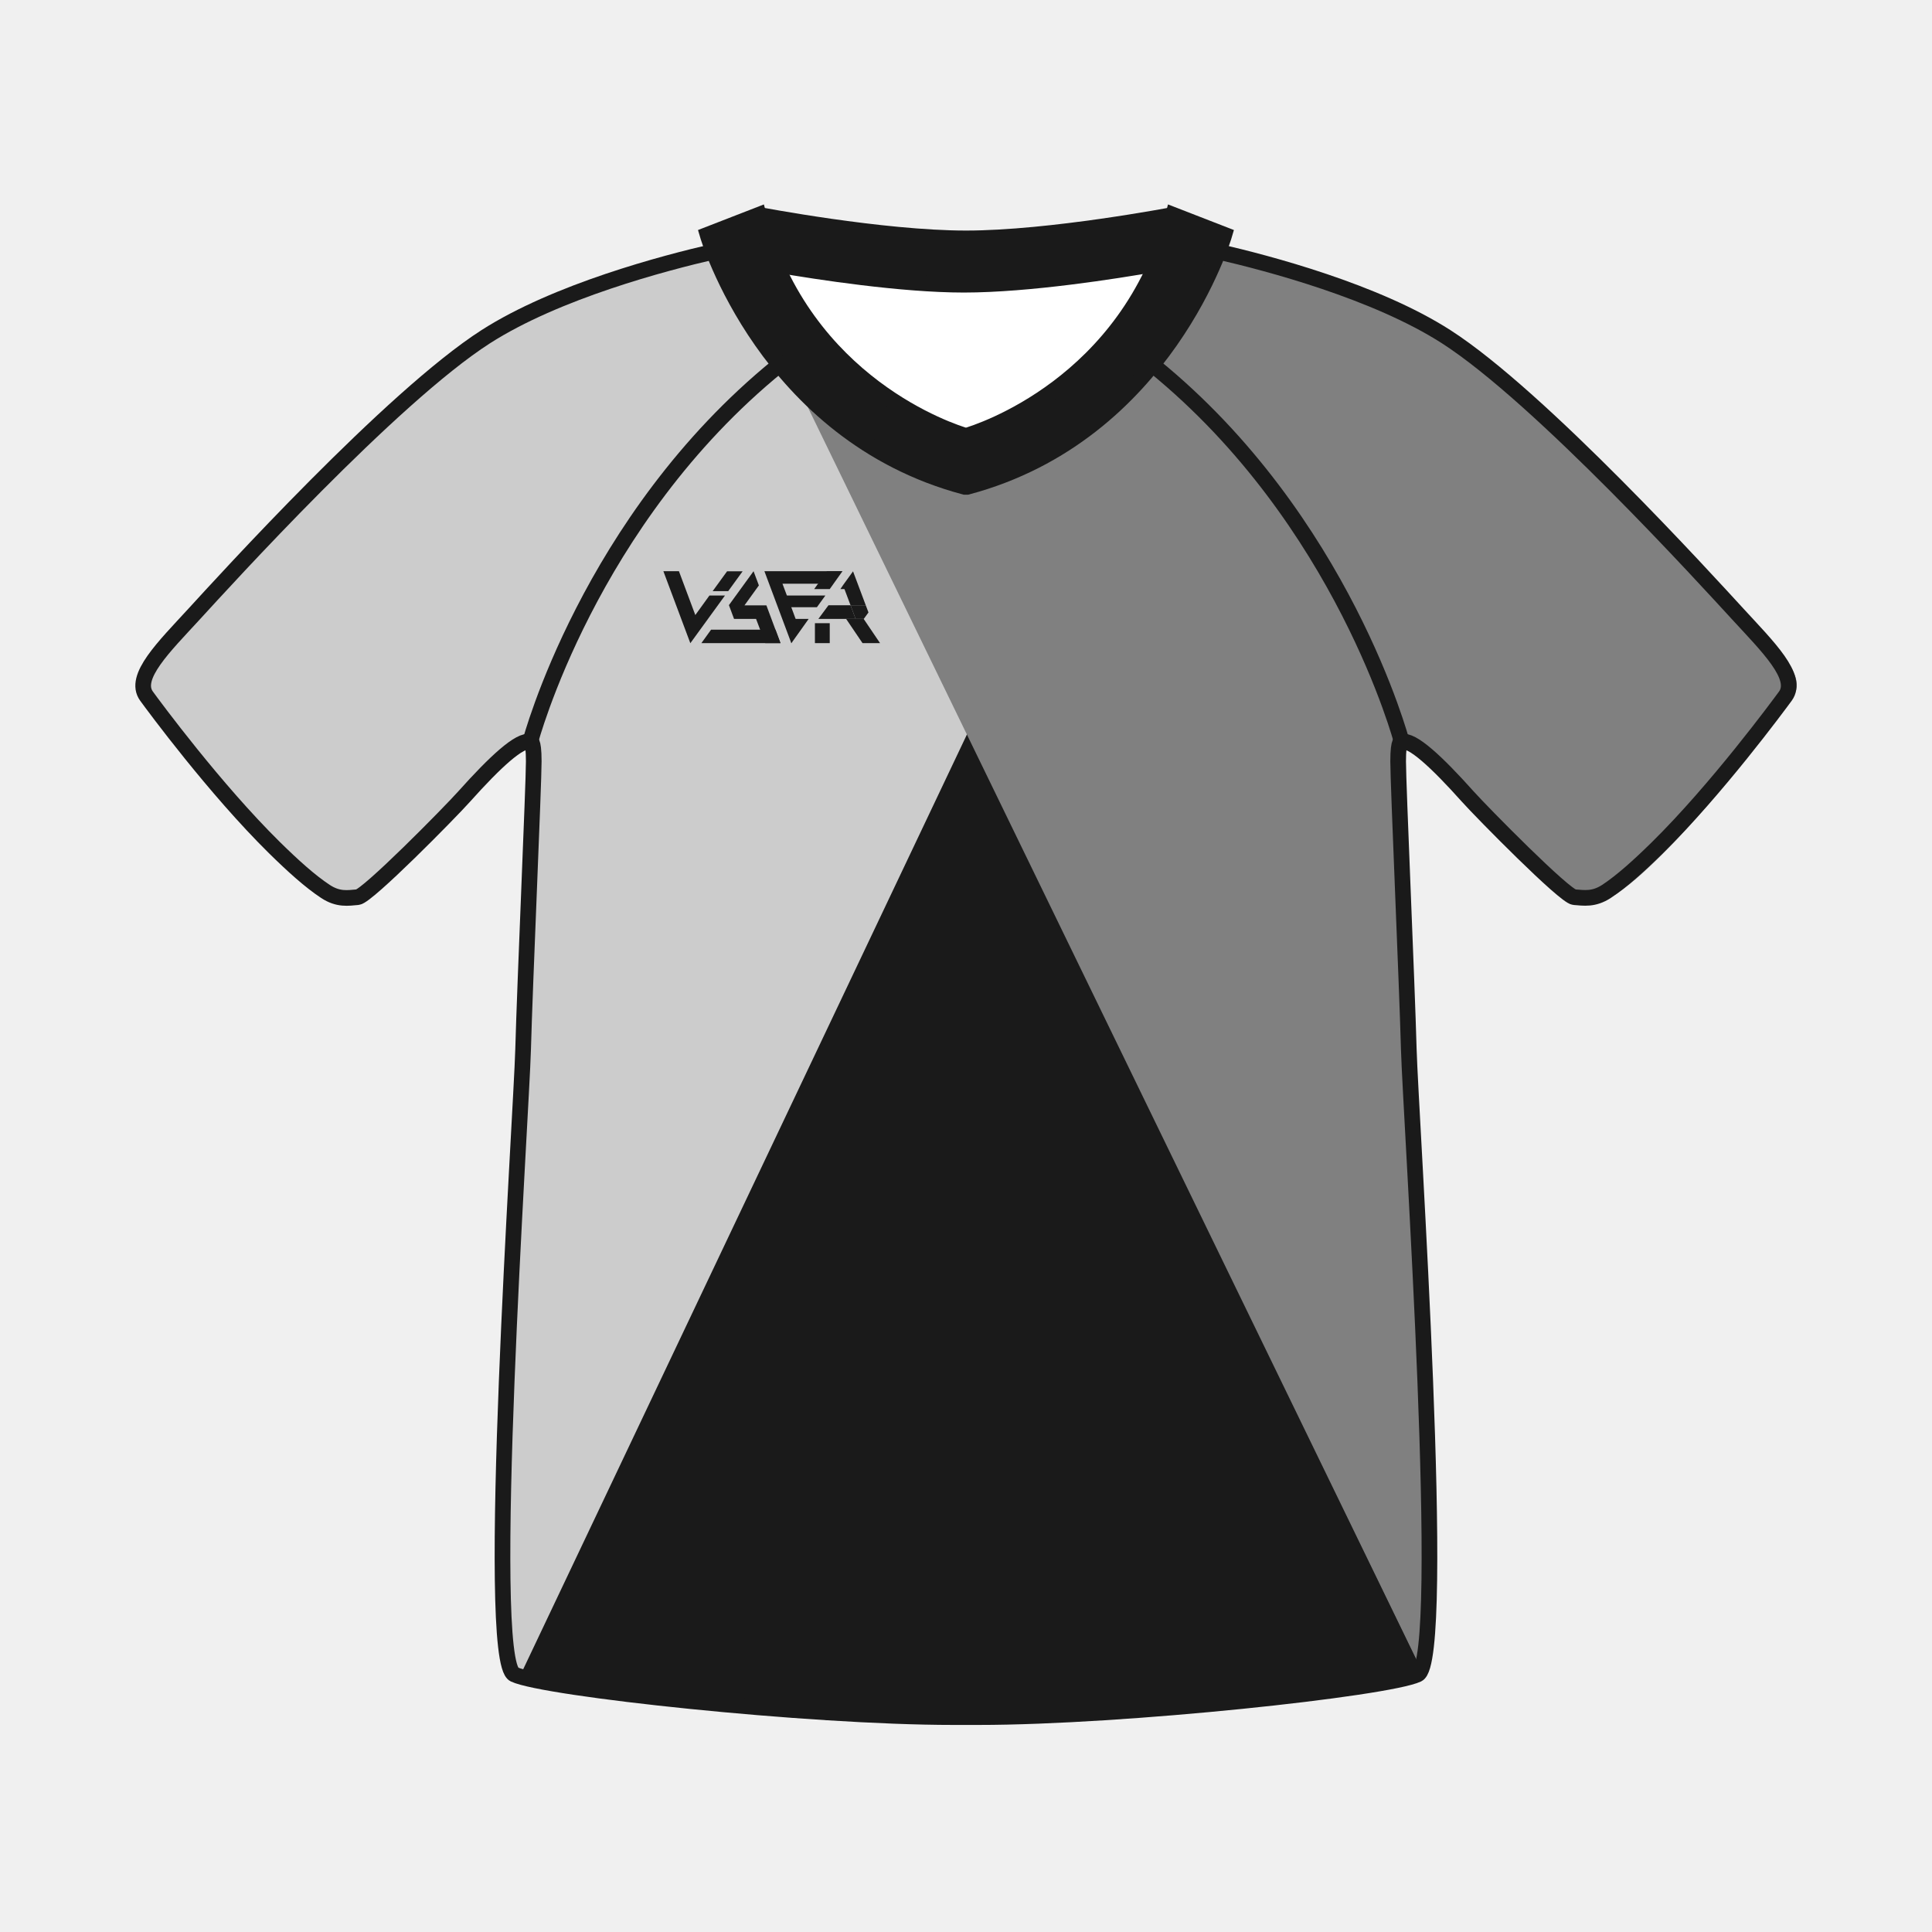
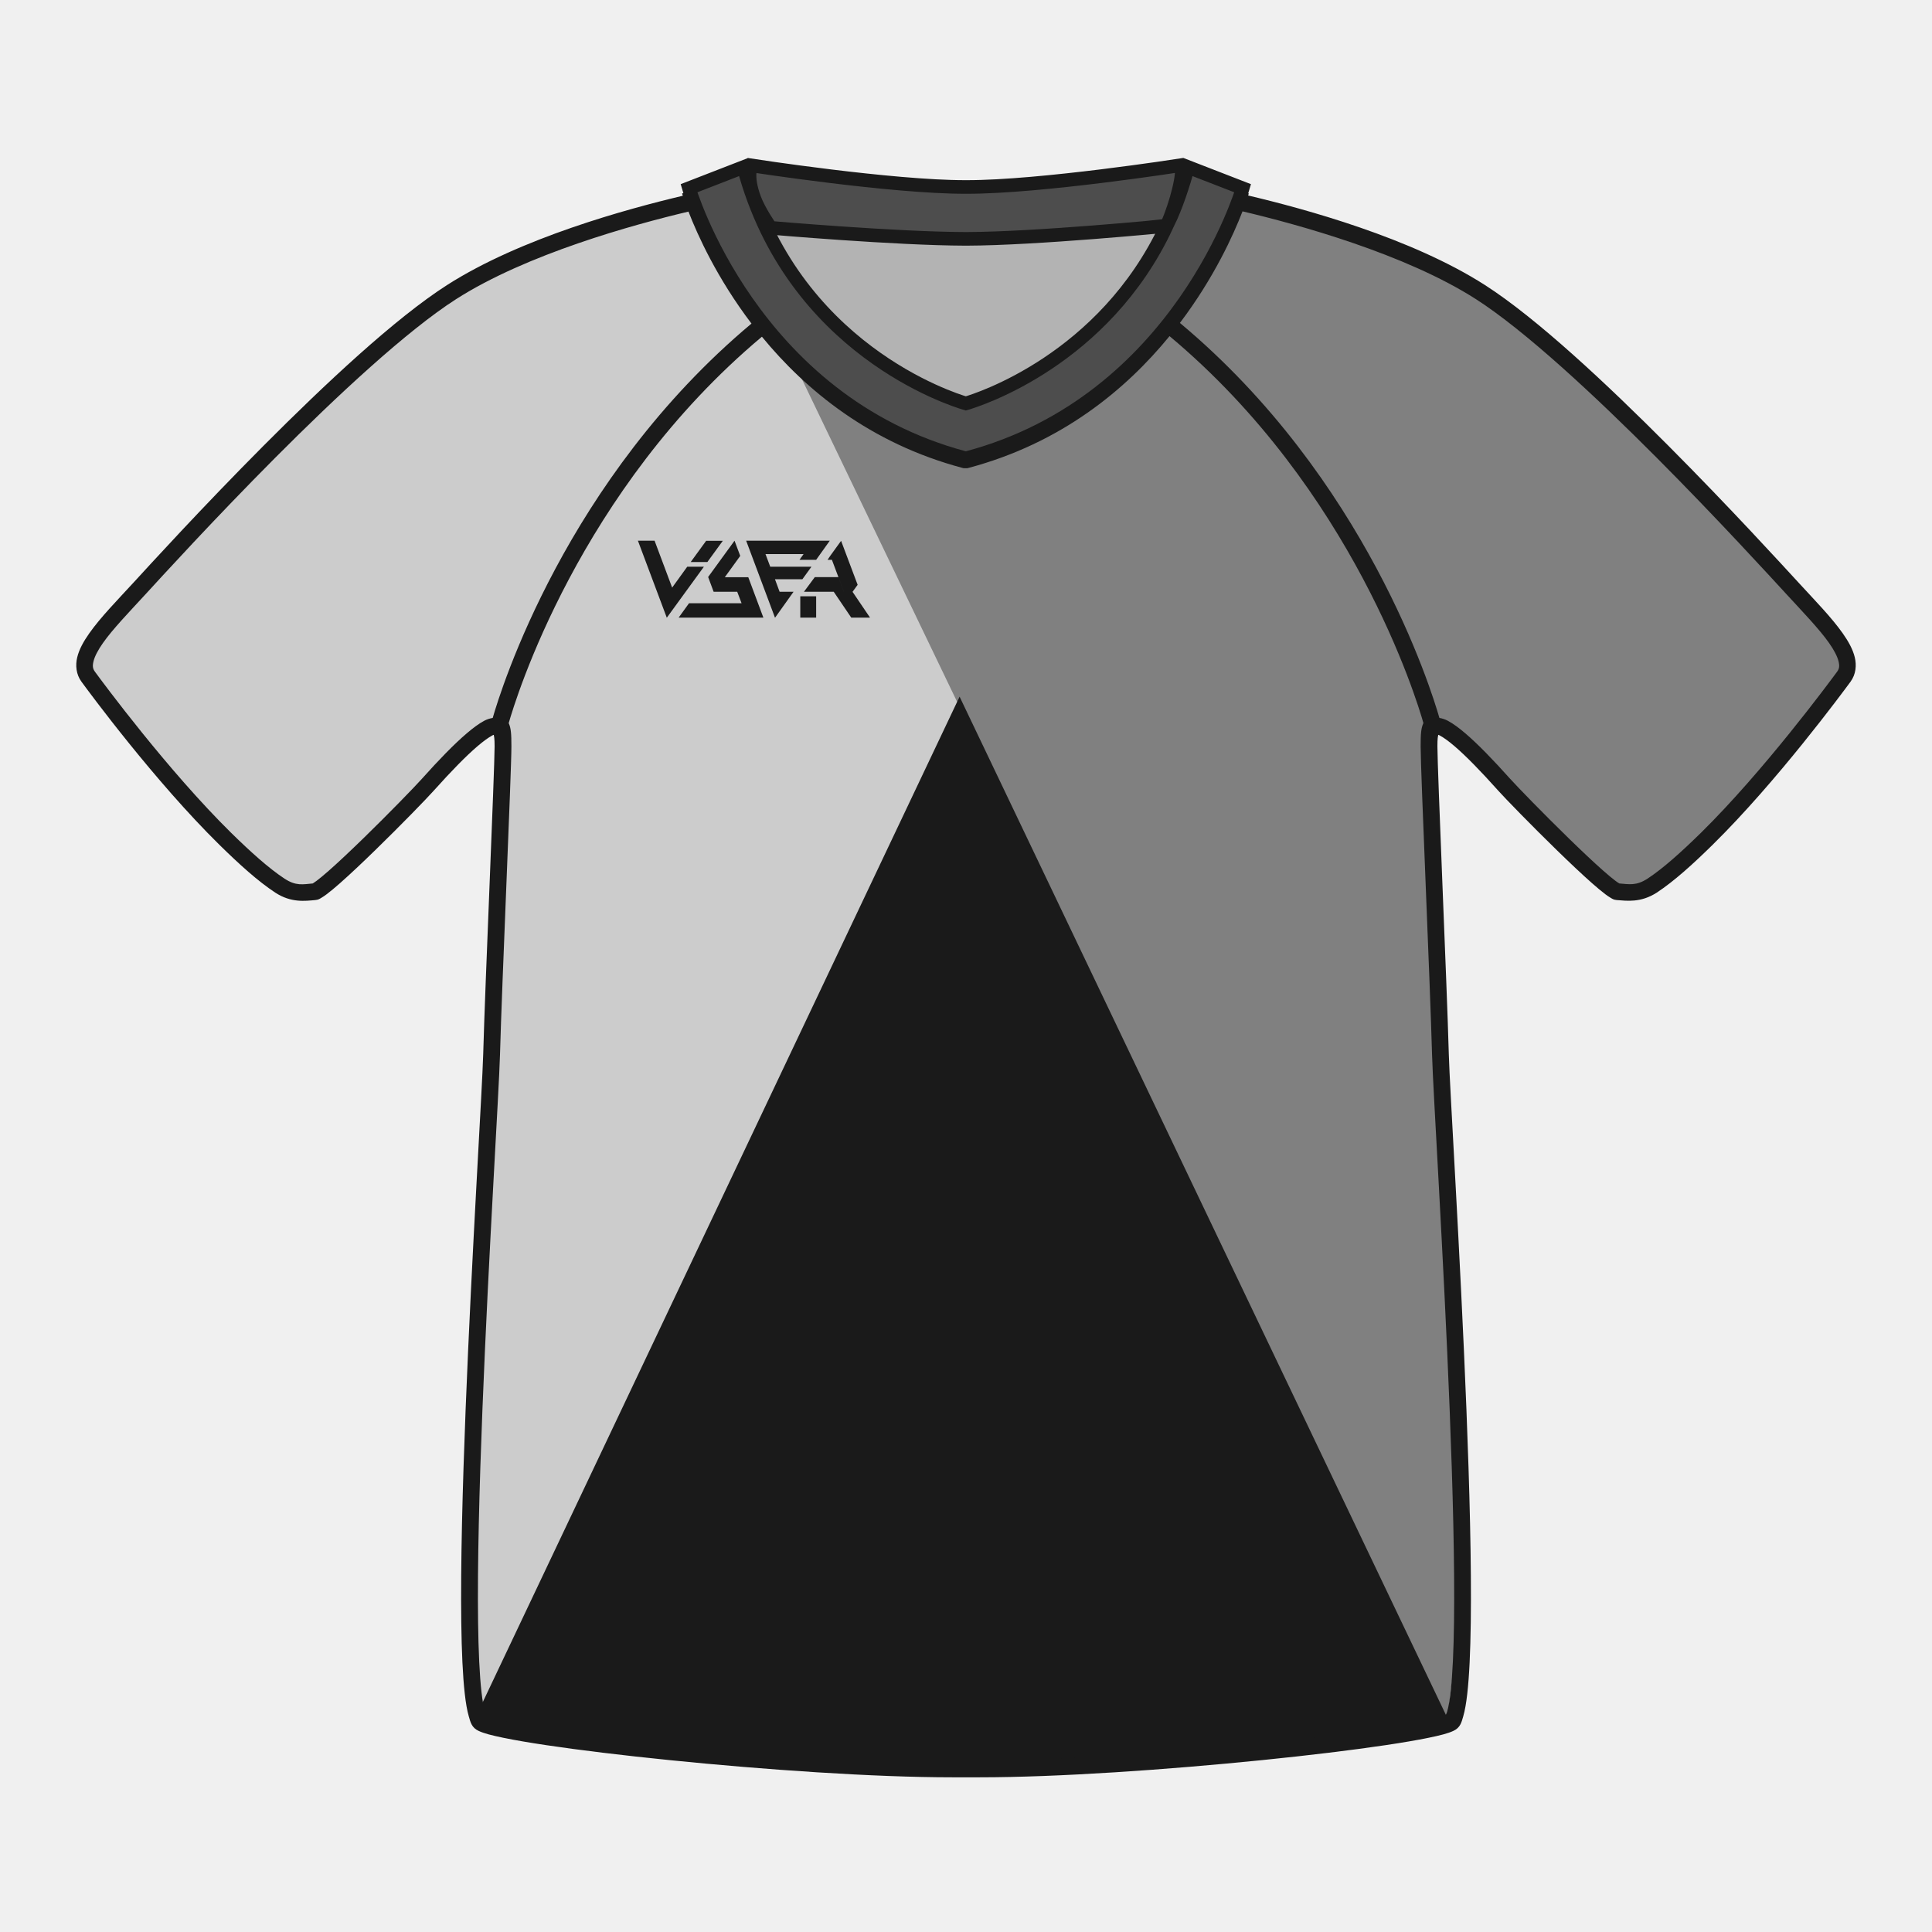
<svg xmlns="http://www.w3.org/2000/svg" width="152" height="152" viewBox="0 0 152 152" fill="none">
-   <path d="M75.996 36.294L57.348 23.542L58.219 19.362L84.027 19.797L92.32 19.362L97.896 30.653L75.996 36.294Z" fill="white" />
-   <mask id="mask0_1238_485" style="mask-type:luminance" maskUnits="userSpaceOnUse" x="11" y="19" width="52" height="52">
-     <path d="M62.62 27.245C58.933 23.402 56.174 19.798 56.174 19.798C52.307 20.684 43.8 22.918 38.233 26.49C30.818 31.252 17.655 45.737 15.298 48.307C12.942 50.877 10.454 53.283 11.546 54.778C12.145 55.591 16.932 62.086 21.605 66.692C23.074 68.138 24.413 69.345 25.62 70.141C26.63 70.798 27.402 70.65 28.157 70.593C28.913 70.527 35.358 63.983 36.533 62.677C38.971 59.951 40.926 58.136 41.73 58.374C45.163 45.359 55.082 34.2 62.62 27.245Z" fill="white" />
-   </mask>
-   <g mask="url(#mask0_1238_485)">
-     <path d="M79.412 11.135H6.208V82.302H79.412V11.135Z" fill="#CCCCCC" />
-   </g>
-   <mask id="mask1_1238_485" style="mask-type:luminance" maskUnits="userSpaceOnUse" x="89" y="20" width="53" height="51">
-     <path d="M89.618 27.945C93.245 24.046 95.948 20.399 95.948 20.399C99.829 21.226 108.37 23.328 113.991 26.814C121.47 31.453 134.855 45.734 137.259 48.267C139.655 50.801 142.18 53.168 141.111 54.679C140.524 55.501 135.837 62.069 131.237 66.747C129.789 68.215 128.47 69.442 127.275 70.257C126.275 70.93 125.501 70.794 124.745 70.748C123.989 70.694 117.443 64.25 116.248 62.962C113.768 60.274 111.786 58.49 110.985 58.74C107.344 45.788 97.254 34.783 89.618 27.945Z" fill="white" />
-   </mask>
-   <g mask="url(#mask1_1238_485)">
-     <path d="M72.595 82.292L145.799 82.292L145.799 11.125L72.595 11.125L72.595 82.292Z" fill="#808080" />
-   </g>
-   <mask id="mask2_1238_485" style="mask-type:luminance" maskUnits="userSpaceOnUse" x="39" y="26" width="74" height="110">
-     <path d="M88.708 26.408C84.865 31.285 79.897 36.409 76.005 36.294C72.096 36.179 66.767 31.564 62.62 27.245C55.082 34.2 45.163 45.359 41.722 58.374C41.722 58.374 42.002 58.095 42.002 59.91C42.002 61.725 41.304 77.392 41.164 82.565C41.024 87.738 38.085 130.626 40.466 131.743C42.847 132.859 63.54 135.101 75.003 135.101H77.006C88.469 135.101 109.162 132.868 111.543 131.743C113.925 130.618 110.985 87.738 110.845 82.565C110.706 77.392 110.008 61.733 110.008 59.91C110.008 58.095 110.287 58.374 110.287 58.374C110.361 58.35 110.443 58.35 110.525 58.366C106.937 44.818 96.328 33.281 88.708 26.408Z" fill="white" />
-   </mask>
-   <g mask="url(#mask2_1238_485)">
-     <path d="M121.159 14.69H32.591V147.443H121.159V14.69Z" fill="#CCCCCC" />
-   </g>
-   <mask id="mask3_1238_485" style="mask-type:luminance" maskUnits="userSpaceOnUse" x="39" y="26" width="74" height="110">
-     <path d="M88.708 26.408C84.865 31.285 79.897 36.409 76.005 36.294C72.096 36.179 66.767 31.564 62.62 27.245C55.082 34.2 45.163 45.359 41.722 58.374C41.722 58.374 42.002 58.095 42.002 59.91C42.002 61.725 41.304 77.392 41.164 82.565C41.024 87.738 38.085 130.626 40.466 131.743C42.847 132.859 63.54 135.101 75.003 135.101H77.006C88.469 135.101 109.162 132.868 111.543 131.743C113.925 130.618 110.985 87.738 110.845 82.565C110.706 77.392 110.008 61.733 110.008 59.91C110.008 58.095 110.287 58.374 110.287 58.374C110.361 58.35 110.443 58.35 110.525 58.366C106.937 44.818 96.328 33.281 88.708 26.408Z" fill="white" />
-   </mask>
-   <g mask="url(#mask3_1238_485)">
-     <path d="M36.877 140.356L76.136 57.652L126.553 161.673L36.877 140.356Z" fill="#1A1A1A" />
-   </g>
-   <mask id="mask4_1238_485" style="mask-type:luminance" maskUnits="userSpaceOnUse" x="39" y="26" width="74" height="110">
-     <path d="M88.708 26.408C84.865 31.285 79.897 36.409 76.005 36.294C72.096 36.179 66.767 31.564 62.62 27.245C55.082 34.2 45.163 45.359 41.722 58.374C41.722 58.374 42.002 58.095 42.002 59.91C42.002 61.725 41.304 77.392 41.164 82.565C41.024 87.738 38.085 130.626 40.466 131.743C42.847 132.859 63.54 135.101 75.003 135.101H77.006C88.469 135.101 109.162 132.868 111.543 131.743C113.925 130.618 110.985 87.738 110.845 82.565C110.706 77.392 110.008 61.733 110.008 59.91C110.008 58.095 110.287 58.374 110.287 58.374C110.361 58.35 110.443 58.35 110.525 58.366C106.937 44.818 96.328 33.281 88.708 26.408Z" fill="white" />
-   </mask>
-   <g mask="url(#mask4_1238_485)">
-     <path d="M54.105 12.588L136.037 181.183L140.726 -14.6L54.105 12.588Z" fill="#808080" />
-   </g>
-   <path d="M59.689 16.899C59.689 16.899 69.353 18.755 76.004 18.755C82.656 18.755 92.32 16.899 92.32 16.899L93.782 19.362L90.777 20.783C87.878 21.284 80.956 22.392 75.832 22.392C70.897 22.392 64.303 21.374 61.224 20.84L58.219 19.354L59.689 16.899Z" fill="#1A1A1A" />
-   <path d="M76.087 38.306C91.754 34.135 96.328 18.467 96.328 18.467L92.312 16.907C88.757 30.275 77.039 33.987 75.996 34.291C74.954 33.987 63.244 30.275 59.68 16.907L55.665 18.467C55.665 18.467 60.239 34.135 75.906 38.306H76.087Z" fill="#1A1A1A" />
-   <path d="M61.224 20.849C64.295 21.374 70.897 22.4 75.832 22.4C80.964 22.4 87.878 21.3 90.777 20.791" stroke="#1A1A1A" stroke-width="1.232" stroke-miterlimit="10" />
-   <path d="M76.004 34.282V38.306" stroke="#1A1A1A" stroke-width="1.232" stroke-miterlimit="10" />
-   <path d="M76.087 38.306C91.754 34.135 96.328 18.467 96.328 18.467L92.312 16.907C88.757 30.275 77.039 33.987 75.996 34.291C74.954 33.987 63.244 30.275 59.68 16.907L55.665 18.467C55.665 18.467 60.239 34.135 75.906 38.306H76.087Z" stroke="#1A1A1A" stroke-width="1.232" stroke-miterlimit="10" />
-   <path d="M59.688 16.899C59.688 16.899 69.353 18.755 76.004 18.755C82.656 18.755 92.32 16.899 92.32 16.899" stroke="#1A1A1A" stroke-width="1.232" stroke-miterlimit="10" />
-   <path d="M41.714 58.374C41.714 58.374 46.312 40.909 61.224 28.78" stroke="#1A1A1A" stroke-width="1.232" stroke-miterlimit="10" />
-   <path d="M110.286 58.374C110.286 58.374 105.688 40.909 90.776 28.78" stroke="#1A1A1A" stroke-width="1.232" stroke-miterlimit="10" />
-   <path d="M95.868 19.806C99.752 20.701 108.226 22.926 113.777 26.49C121.183 31.244 134.346 45.729 136.711 48.299C139.068 50.869 141.556 53.275 140.463 54.769C139.864 55.582 135.077 62.078 130.405 66.684C128.935 68.129 127.596 69.336 126.389 70.133C125.379 70.79 124.607 70.642 123.852 70.585C123.096 70.519 116.651 63.974 115.476 62.669C113.038 59.943 111.083 58.128 110.279 58.366C110.279 58.366 109.999 58.087 109.999 59.901C109.999 61.716 110.697 77.383 110.837 82.557C110.977 87.73 113.916 130.618 111.535 131.734C109.162 132.851 88.461 135.093 76.998 135.093H74.995C63.531 135.093 42.839 132.859 40.458 131.734C38.084 130.618 41.016 87.73 41.156 82.557C41.295 77.383 41.993 61.724 41.993 59.901C41.993 58.079 41.714 58.366 41.714 58.366C40.917 58.128 38.955 59.943 36.516 62.669C35.35 63.974 28.896 70.519 28.141 70.585C27.385 70.65 26.613 70.798 25.603 70.133C24.396 69.336 23.058 68.129 21.588 66.684C16.916 62.078 12.12 55.582 11.529 54.769C10.437 53.275 12.925 50.869 15.282 48.299C17.638 45.729 30.801 31.244 38.216 26.49C43.791 22.918 52.29 20.684 56.158 19.797" stroke="#1A1A1A" stroke-width="1.232" stroke-miterlimit="10" />
-   <path d="M61.405 50.598H55.181L55.944 49.539H61.011L61.405 50.598Z" fill="#1A1A1A" />
-   <path d="M58.572 47.626H60.296L61.404 50.598H60.206L59.483 48.693H57.751L57.348 47.609L59.286 44.94L59.705 46.057L58.572 47.626Z" fill="#1A1A1A" />
-   <path d="M66.282 44.94H60.14L62.259 50.606L62.653 48.849L62.39 48.135L61.561 45.926H64.344L66.282 44.94Z" fill="#1A1A1A" />
-   <path d="M61.437 46.854V47.773H64.27L64.935 46.854H61.437Z" fill="#1A1A1A" />
-   <path d="M62.102 48.693L62.259 50.606L63.622 48.693H62.768H62.102Z" fill="#1A1A1A" />
-   <path d="M65.058 44.94L64.057 46.345H65.28L66.282 44.94H65.058Z" fill="#1A1A1A" />
-   <path d="M67.112 44.949L66.323 46.041L66.915 47.617H68.113L67.112 44.949Z" fill="#1A1A1A" />
-   <path d="M65.182 47.617L64.385 48.693H67.317L66.914 47.617H65.182Z" fill="#1A1A1A" />
-   <path d="M66.118 46.345L66.323 46.041L66.914 46.345H66.118Z" fill="#1A1A1A" />
-   <path d="M69.238 50.598L67.949 48.693H66.569L67.859 50.598H69.238Z" fill="#1A1A1A" />
-   <path d="M68.113 47.617H66.915L67.317 48.693H67.957L68.327 48.184L68.113 47.617Z" fill="#1A1A1A" />
-   <path d="M65.28 49.03H64.114V50.598H65.28V49.03Z" fill="#1A1A1A" />
-   <path d="M57.291 46.509L58.424 44.949H57.201L56.067 46.509H57.291Z" fill="#1A1A1A" />
-   <path d="M57.036 46.854H55.813L54.704 48.389L53.415 44.94H52.191L54.31 50.598V50.606L57.036 46.854Z" fill="#1A1A1A" />
+   <path d="M60.301 17.828L76.282 18.881L91.708 17.606L88.102 24.035L80.277 30.13L75.949 31.737L67.903 27.526L62.687 22.261L60.301 17.828Z" fill="#B3B3B3" />
+   <path d="M59.805 25.351L63.023 28.878L76.363 55.445L37.596 135.066L36.937 117.131L39.711 59.279L39.489 56.509L44.373 44.318L52.585 32.681L59.805 25.351Z" fill="#CCCCCC" />
+   <path d="M62.71 29.035L113.856 135.384L114.974 126.21L114.503 109.047L113.404 88.828L112.306 57.716L112.07 54.895L108.461 46.666L101.005 34.833L94.806 27.936L91.902 25.507L90.333 27.153L85.938 31.384L78.248 35.303L76.05 36.008L70.95 34.284L64.436 30.052L62.71 29.035Z" fill="#808080" />
+   <path d="M75.496 54.81L37.706 134.497L38.926 135.772L65.849 138.752L86.331 138.673L104.851 136.949L114.051 135.535L75.496 54.81Z" fill="#1A1A1A" />
+   <path d="M54.141 15.722L57.026 20.709L59.912 25.309L54.529 30.684L45.485 42.487L39.214 56.84L34.886 60.275L25.009 70.028L22.512 69.973L16.408 64.764L6.419 52.24L8.528 48.528L30.78 26.029L40.99 19.601L54.141 15.722Z" fill="#CCCCCC" />
+   <path d="M97.645 15.834L104.859 17.718L115.402 22.04L127.055 31.35L145.033 50.856L145.54 52.604L130.634 69.614L127.332 70.306L112.211 55.982L107.134 43.652L96.591 29.078L92.096 25.476L97.645 15.834Z" fill="#808080" />
+   <path d="M50.188 42.54L52.458 48.593V48.602L55.379 44.587H54.068L52.881 46.23L51.499 42.54L50.188 42.54ZM57.789 42.54L55.713 45.395L56.144 46.555H58L58.344 47.46H54.209L53.391 48.593H60.059L60.059 48.593L59.636 47.46H59.636L58.871 45.413H57.024L58.238 43.735L57.789 42.54ZM58.704 42.54L60.974 48.602L62.434 46.555H61.334L61.114 45.958L60.969 45.571H63.128L63.841 44.587H60.599L60.226 43.594H63.208L63.227 43.585L62.9 44.043H64.211L65.284 42.54L58.704 42.54ZM55.555 42.549L54.341 44.218H55.652L56.866 42.549H55.555ZM66.173 42.549L65.328 43.718L65.108 44.043H65.45L65.962 45.404L66.393 46.555H66.392L65.961 45.404H64.105L63.252 46.555H65.592L66.973 48.593H68.451L67.069 46.555H67.079L67.475 46.01L67.246 45.404L66.173 42.549ZM62.962 46.915V48.593H64.211V46.915H62.962Z" fill="#1A1A1A" />
+   <path d="M60.629 17.924C60.629 17.924 70.475 18.779 75.963 18.792C75.977 18.792 75.989 18.791 76.003 18.791C76.016 18.791 76.028 18.792 76.042 18.792C81.523 18.779 91.76 17.775 91.785 17.772C86.854 28.323 76.972 31.453 75.986 31.739C74.869 31.414 62.324 27.443 58.506 13.141L54.205 14.81C54.205 14.81 59.105 31.572 75.889 36.035H76.082C92.867 31.572 97.767 14.81 97.767 14.81L93.465 13.141C93.108 14.482 92.464 16.445 91.866 17.582C92.494 16.186 93.249 13.428 92.886 13C92.886 13 81.86 14.72 76.042 14.71C76.028 14.71 76.016 14.711 76.002 14.711C75.989 14.711 75.976 14.71 75.963 14.71C70.145 14.72 59.109 13.013 59.109 13.013C59.109 13.013 58.661 13.806 59.367 15.667C59.743 16.66 60.629 17.924 60.629 17.924Z" fill="#4D4D4D" stroke="#1A1A1A" stroke-width="1.071" />
+   <path d="M54.691 14.921L53.662 15.223C53.662 15.223 53.712 15.371 53.721 15.401C49.281 16.453 40.953 18.728 35.171 22.427C31.093 25.039 25.589 30.194 20.743 35.06C15.896 39.926 11.73 44.499 10.472 45.87H10.471C9.218 47.235 7.909 48.569 7.022 49.828C6.579 50.459 6.233 51.071 6.076 51.711C5.92 52.35 5.992 53.061 6.404 53.625L6.405 53.626L6.405 53.626C7.054 54.518 12.186 61.467 17.251 66.454V66.454C18.837 68.012 20.29 69.327 21.652 70.224C22.9 71.045 24.027 70.88 24.79 70.814C25.056 70.791 25.155 70.711 25.285 70.635C25.416 70.559 25.548 70.468 25.695 70.358C25.989 70.138 26.339 69.846 26.737 69.495C27.534 68.794 28.517 67.864 29.515 66.892C31.509 64.95 33.534 62.869 34.197 62.128V62.127C35.493 60.681 36.661 59.481 37.578 58.699C38.036 58.308 38.434 58.022 38.723 57.867C38.822 57.814 38.784 57.835 38.847 57.816C38.872 57.968 38.913 58.059 38.913 58.728C38.913 59.619 38.726 64.353 38.521 69.476C38.315 74.6 38.091 80.169 38.016 82.948C37.943 85.64 37.119 98.55 36.633 110.873C36.39 117.035 36.23 123.061 36.291 127.64C36.322 129.93 36.406 131.854 36.568 133.275C36.649 133.986 36.747 134.568 36.882 135.034C37.016 135.499 37.108 135.92 37.646 136.174V136.174C38.093 136.385 38.719 136.538 39.612 136.723C40.505 136.907 41.637 137.101 42.959 137.298C45.604 137.694 49.006 138.106 52.712 138.481C60.123 139.231 68.743 139.83 74.927 139.83H77.073C83.256 139.83 91.878 139.229 99.291 138.478C102.998 138.103 106.4 137.69 109.044 137.295C110.366 137.097 111.498 136.904 112.39 136.721C113.282 136.537 113.907 136.384 114.353 136.174C114.892 135.922 114.985 135.5 115.12 135.034C115.255 134.569 115.354 133.986 115.435 133.276C115.598 131.855 115.682 129.93 115.713 127.64C115.775 123.061 115.615 117.034 115.371 110.873C114.884 98.549 114.058 85.639 113.985 82.948C113.909 80.169 113.685 74.598 113.479 69.473C113.274 64.348 113.088 59.614 113.088 58.728C113.088 58.06 113.128 57.967 113.154 57.815C113.217 57.834 113.181 57.814 113.282 57.868C113.571 58.022 113.969 58.307 114.426 58.698C115.342 59.48 116.507 60.68 117.803 62.127V62.129C118.467 62.866 120.494 64.949 122.488 66.891C123.485 67.863 124.468 68.793 125.264 69.494C125.662 69.845 126.012 70.138 126.305 70.358C126.452 70.467 126.584 70.559 126.715 70.635C126.845 70.711 126.944 70.79 127.21 70.814H127.214L127.217 70.814C127.975 70.871 129.096 71.037 130.345 70.226L130.347 70.225L130.35 70.224C131.711 69.326 133.165 68.012 134.751 66.454V66.453C139.817 61.465 144.953 54.498 145.595 53.628V53.626C146.008 53.062 146.08 52.351 145.924 51.711C145.767 51.071 145.421 50.458 144.978 49.828C144.091 48.568 142.782 47.234 141.529 45.869V45.868C140.267 44.499 136.098 39.926 131.251 35.06C126.405 30.194 120.904 25.039 116.83 22.427C111.026 18.706 102.619 16.426 98.198 15.38C98.205 15.356 98.25 15.222 98.25 15.222L97.223 14.921C97.223 14.921 92.406 31.359 75.958 35.762H75.951C59.503 31.359 54.688 14.921 54.688 14.921L54.691 14.921ZM97.756 16.628C102.086 17.651 110.554 19.968 116.121 23.537C119.981 26.011 125.497 31.148 130.319 35.989C135.141 40.831 139.289 45.38 140.561 46.761C141.832 48.145 143.118 49.473 143.902 50.587C144.294 51.144 144.553 51.646 144.646 52.024C144.739 52.403 144.706 52.612 144.533 52.848C143.89 53.719 138.772 60.646 133.828 65.514C132.266 67.047 130.852 68.314 129.629 69.121C128.718 69.712 128.185 69.566 127.332 69.5C127.455 69.513 127.438 69.528 127.383 69.496C127.322 69.461 127.221 69.394 127.1 69.303C126.856 69.121 126.523 68.844 126.14 68.506C125.375 67.832 124.401 66.911 123.413 65.948C121.438 64.024 119.385 61.91 118.789 61.249L118.787 61.247C117.472 59.779 116.285 58.55 115.285 57.696C114.785 57.269 114.335 56.935 113.907 56.706C113.693 56.591 113.472 56.523 113.245 56.482C112.614 54.276 107.475 37.631 92.829 25.407C95.528 21.841 97.049 18.455 97.755 16.628L97.756 16.628ZM54.166 16.648C54.879 18.489 56.412 21.887 59.123 25.457C44.52 37.679 39.394 54.286 38.765 56.483C38.537 56.523 38.314 56.59 38.099 56.705C37.672 56.934 37.221 57.269 36.721 57.696C35.72 58.55 34.53 59.779 33.214 61.248V61.249C32.627 61.905 30.571 64.023 28.594 65.948C27.605 66.91 26.631 67.831 25.864 68.506C25.481 68.843 25.148 69.12 24.904 69.302C24.782 69.393 24.682 69.46 24.622 69.496C24.561 69.531 24.511 69.514 24.676 69.5C23.82 69.574 23.293 69.725 22.378 69.123V69.123C21.154 68.316 19.739 67.048 18.176 65.513C13.231 60.644 8.089 53.698 7.471 52.849L7.47 52.848L7.47 52.848C7.297 52.612 7.265 52.402 7.358 52.024C7.45 51.645 7.709 51.143 8.101 50.586C8.886 49.472 10.172 48.144 11.444 46.759C12.71 45.38 16.856 40.83 21.678 35.989C26.499 31.148 32.018 26.011 35.883 23.536C41.432 19.986 49.82 17.675 54.167 16.647L54.166 16.648ZM92.012 26.444C106.448 38.511 111.459 55.023 111.989 56.892C111.987 56.898 111.978 56.904 111.976 56.91C111.804 57.294 111.769 57.723 111.769 58.727C111.769 59.783 111.956 64.4 112.162 69.525C112.368 74.65 112.592 80.228 112.667 82.983C112.744 85.826 113.567 98.625 114.053 110.925C114.297 117.075 114.456 123.089 114.395 127.622C114.364 129.888 114.278 131.788 114.125 133.126C114.049 133.795 113.953 134.326 113.854 134.667C113.755 135.007 113.574 135.083 113.794 134.98V134.981C113.605 135.07 112.981 135.253 112.126 135.43C111.271 135.606 110.157 135.796 108.85 135.991C106.237 136.382 102.851 136.793 99.16 137.166C91.779 137.914 83.172 138.512 77.075 138.512H74.928C68.831 138.512 60.226 137.916 52.847 137.17C49.157 136.796 45.77 136.386 43.157 135.995C41.85 135.799 40.737 135.608 39.881 135.432C39.026 135.255 38.401 135.071 38.211 134.981V134.981C38.432 135.085 38.251 135.008 38.152 134.667C38.053 134.327 37.958 133.795 37.882 133.126C37.729 131.788 37.643 129.889 37.613 127.622C37.553 123.09 37.711 117.075 37.954 110.925C38.439 98.624 39.26 85.826 39.337 82.983C39.412 80.228 39.636 74.653 39.842 69.529C40.048 64.405 40.235 59.787 40.235 58.728C40.235 57.719 40.2 57.291 40.028 56.906C40.026 56.903 40.022 56.9 40.021 56.898C40.544 55.057 45.538 38.565 59.944 26.491C63.379 30.679 68.452 34.88 75.725 36.814C75.725 36.814 75.769 36.83 75.792 36.833C75.902 36.848 76.125 36.833 76.125 36.833L76.194 36.814C83.495 34.873 88.579 30.647 92.014 26.444L92.012 26.444Z" fill="#1A1A1A" />
</svg>
